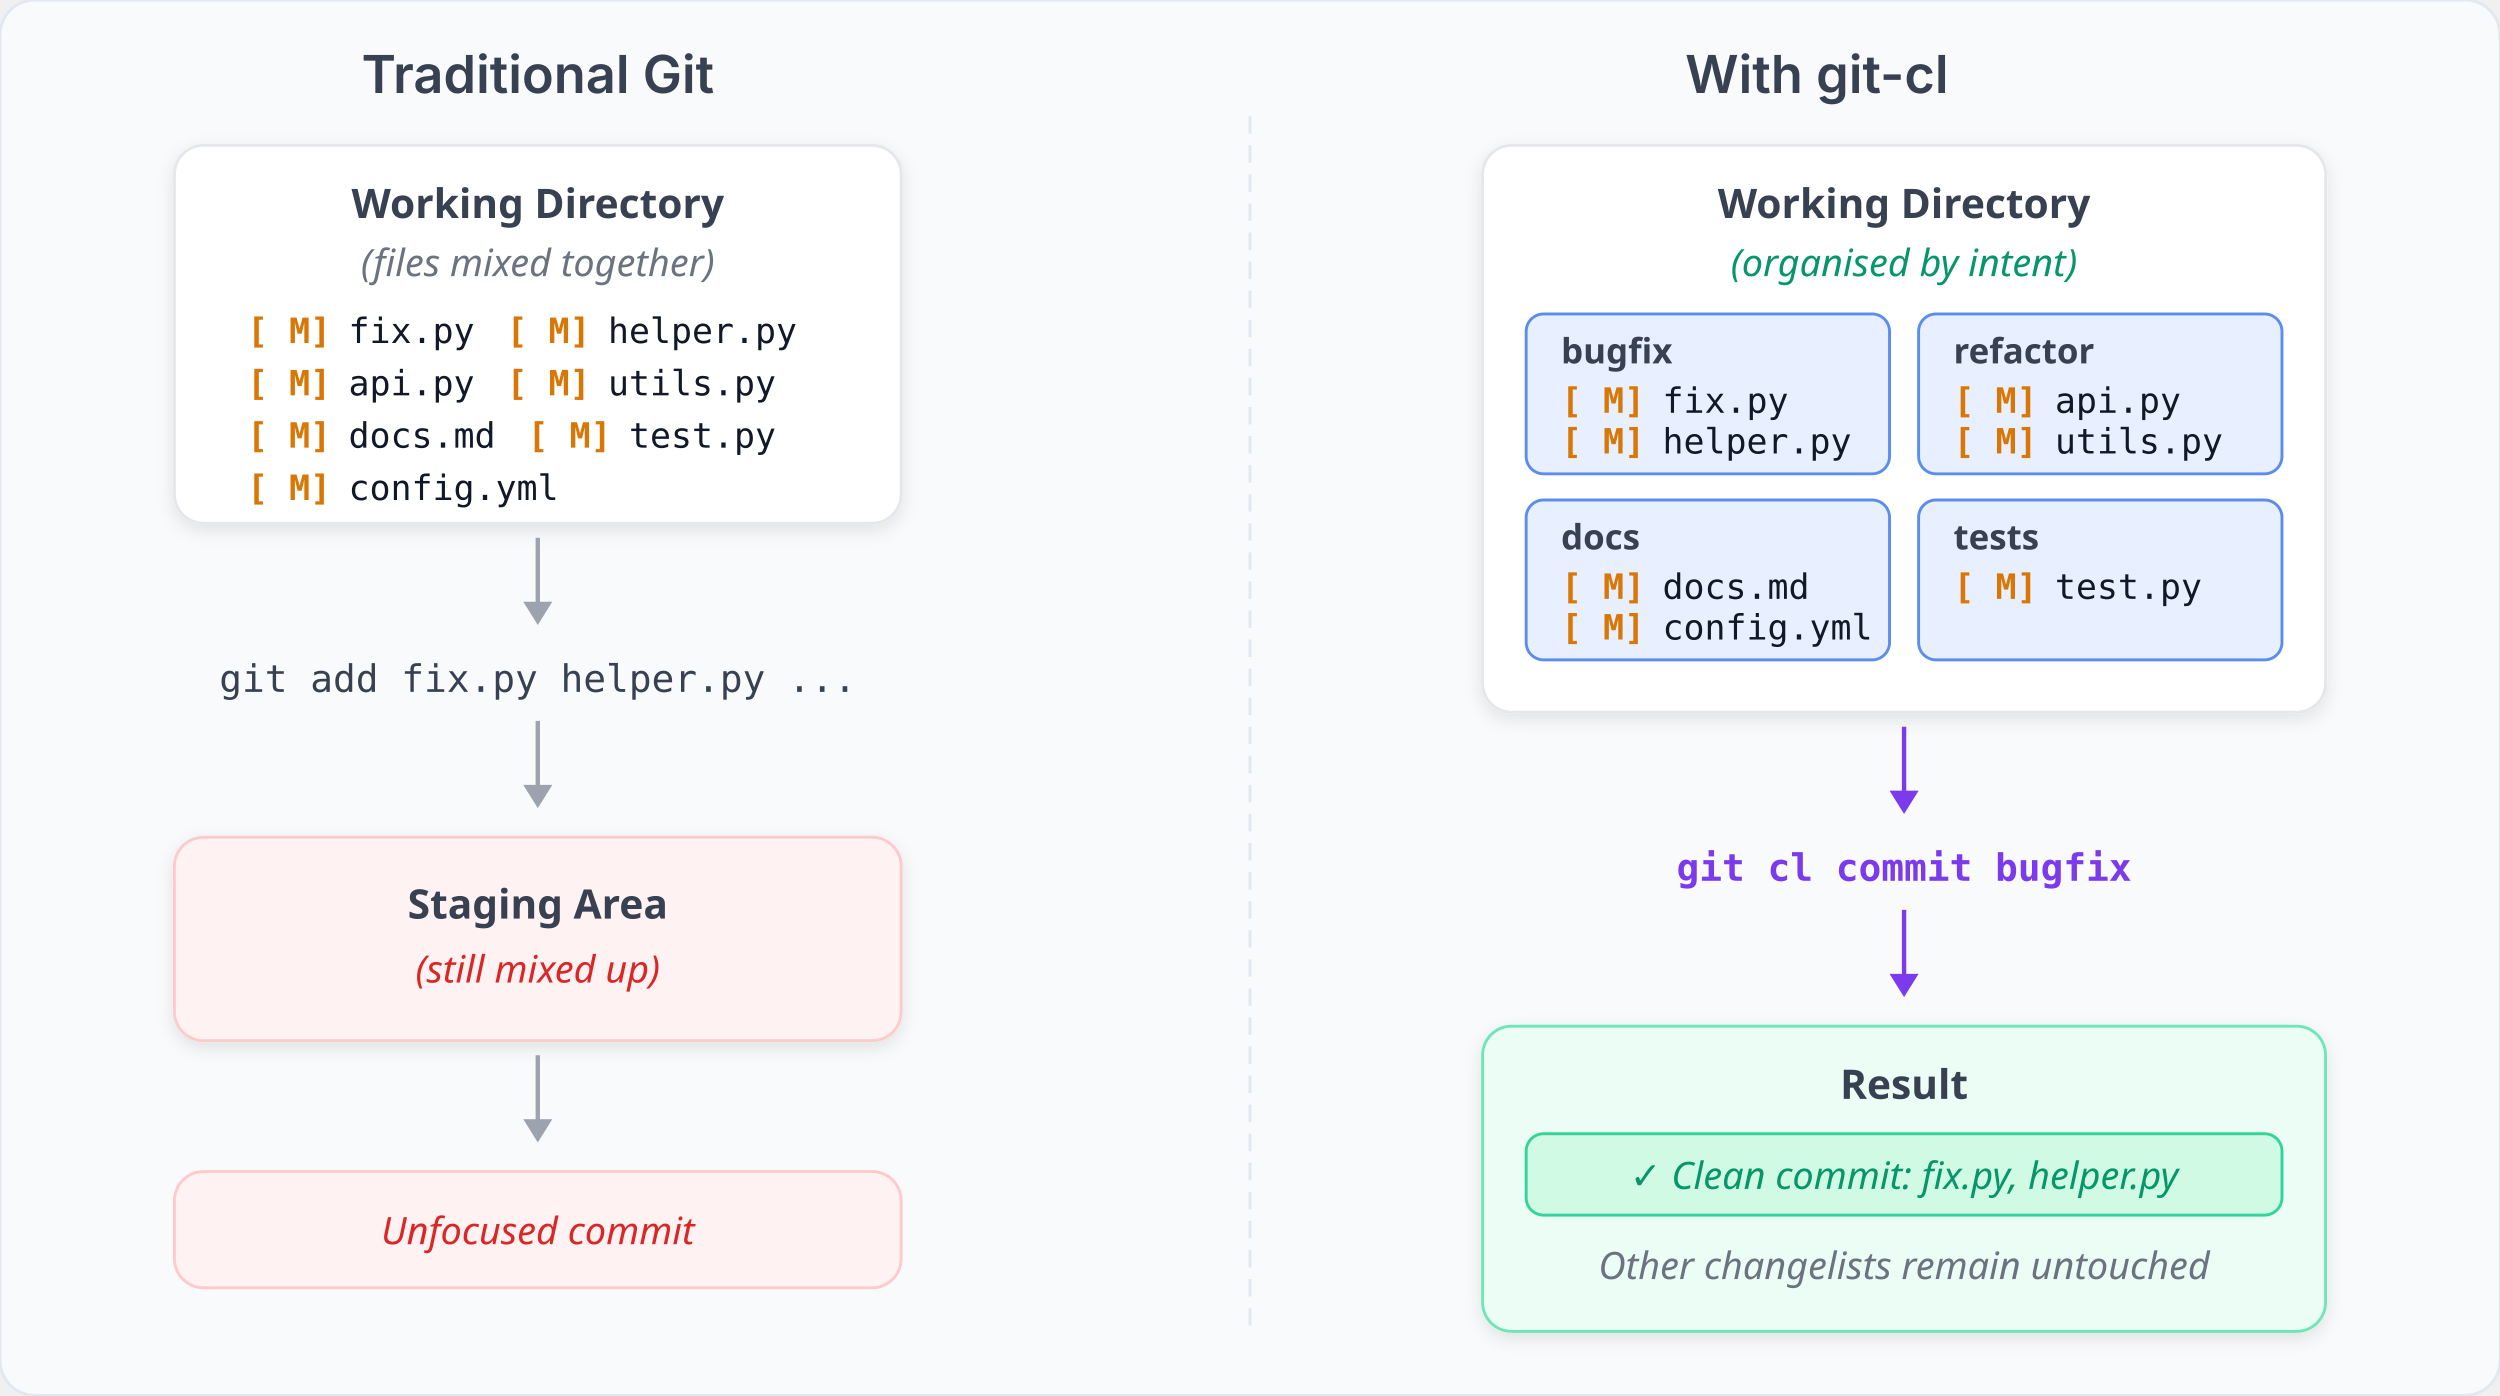
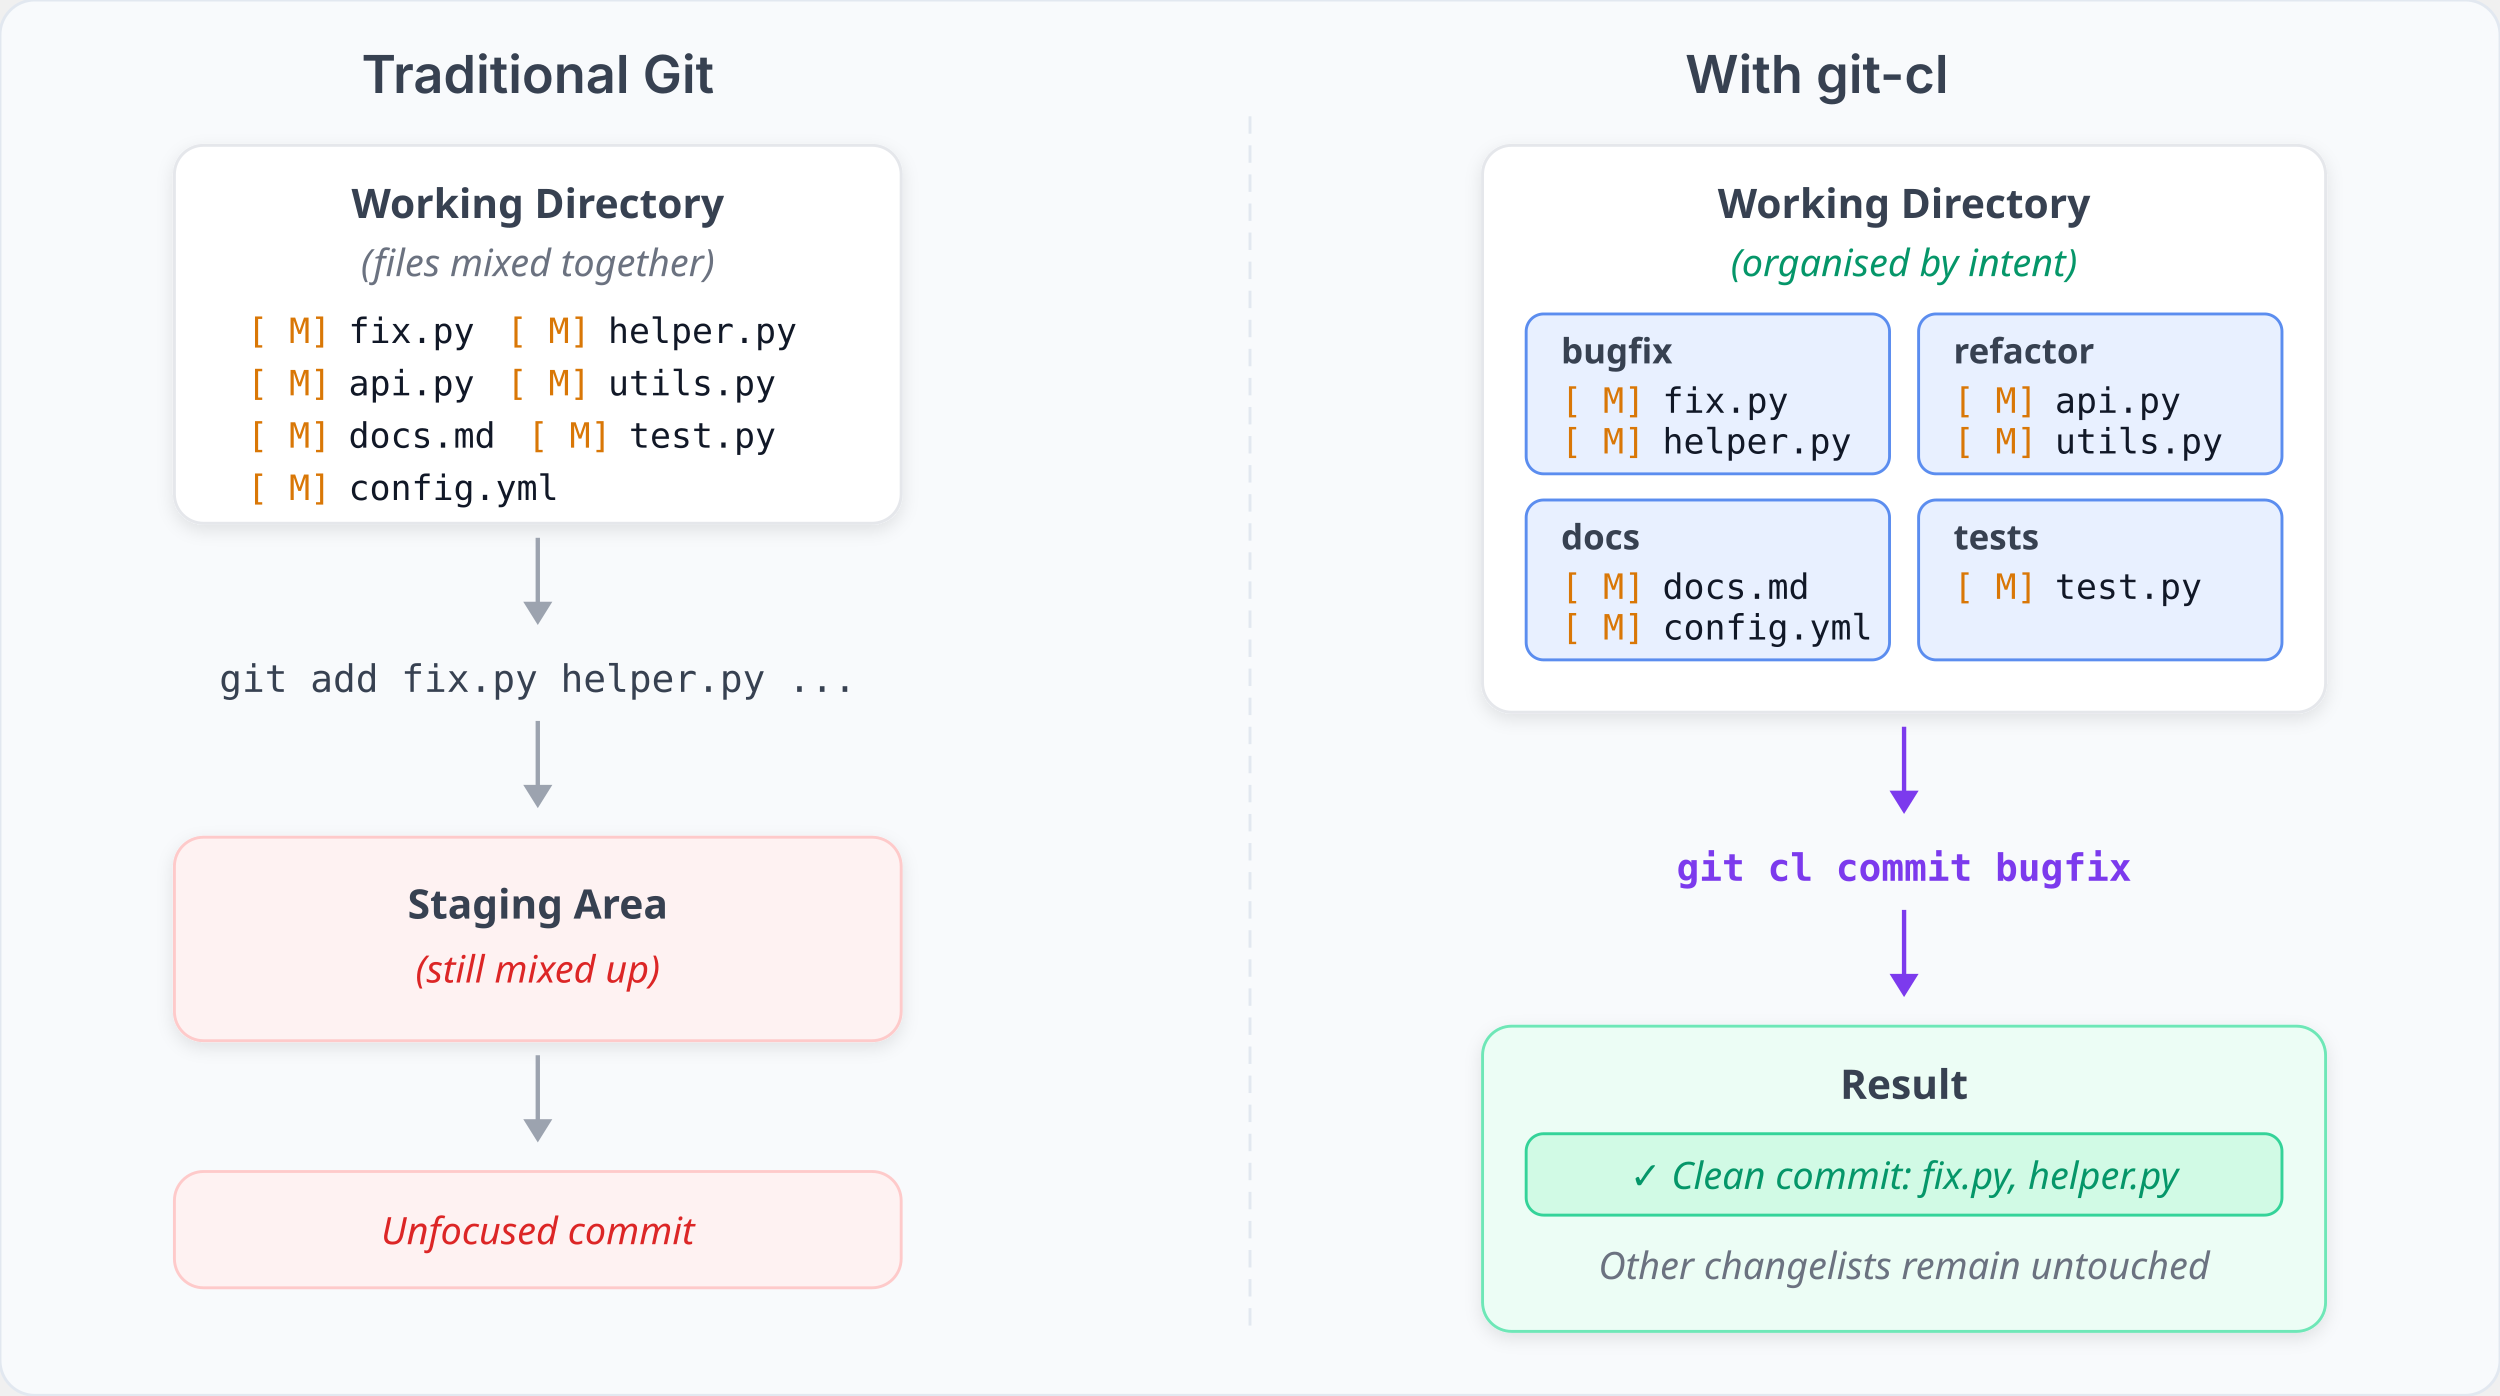
<svg xmlns="http://www.w3.org/2000/svg" viewBox="0 0 860 480" width="860" height="480">
  <style>
    .title {
      font-family: system-ui, -apple-system, BlinkMacSystemFont, "Segoe UI", sans-serif;
      font-size: 18px;
      font-weight: 600;
      fill: #374151;
    }

    .label {
      font-family: system-ui, sans-serif;
      font-size: 14px;
      fill: #374151;
      font-weight: 600;
    }

    .sublabel {
      font-family: system-ui, sans-serif;
      font-size: 13px;
      fill: #6b7280;
      font-style: italic;
    }

    .file {
      font-family: ui-monospace, SFMono-Regular, Menlo, Consolas, monospace;
      font-size: 12px;
      fill: #111827;
    }

    .status-m {
      font-family: ui-monospace, SFMono-Regular, Menlo, Consolas, monospace;
      font-size: 12px;
      fill: #d97706;
-       font-weight: 600;
    }

    .cmd {
      font-family: ui-monospace, SFMono-Regular, Menlo, Consolas, monospace;
      font-size: 13px;
      fill: #374151;
    }

    .cmd-highlight {
      font-family: ui-monospace, SFMono-Regular, Menlo, Consolas, monospace;
      font-size: 13px;
      fill: #7c3aed;
      font-weight: 600;
    }

    .positive {
      fill: #059669;
    }

    .negative {
      fill: #dc2626;
    }

    .cl-name {
      font-family: system-ui, sans-serif;
      font-size: 12px;
      fill: #374151;
      font-weight: 600;
    }
  </style>
  <defs>
    <filter id="shadow" x="-20%" y="-20%" width="140%" height="140%">
      <feDropShadow dx="0" dy="2" stdDeviation="3" flood-color="#000" flood-opacity="0.1" />
    </filter>
  </defs>
  <rect x="0" y="0" width="860" height="480" rx="12" fill="#f8fafc" stroke="#e2e8f0" stroke-width="1" />
  <text x="185" y="32" text-anchor="middle" class="title">Traditional Git</text>
  <rect x="60" y="50" width="250" height="130" rx="10" fill="#ffffff" stroke="#e5e7eb" filter="url(#shadow)" />
  <text x="185" y="75" text-anchor="middle" class="label">Working Directory</text>
  <text x="185" y="95" text-anchor="middle" class="sublabel">(files mixed together)</text>
  <text x="85" y="118">
    <tspan class="status-m">[ M]</tspan>
    <tspan class="file" dx="3">fix.py</tspan>
    <tspan class="status-m" dx="8">[ M]</tspan>
    <tspan class="file" dx="3">helper.py</tspan>
  </text>
  <text x="85" y="136">
    <tspan class="status-m">[ M]</tspan>
    <tspan class="file" dx="3">api.py</tspan>
    <tspan class="status-m" dx="8">[ M]</tspan>
    <tspan class="file" dx="3">utils.py</tspan>
  </text>
  <text x="85" y="154">
    <tspan class="status-m">[ M]</tspan>
    <tspan class="file" dx="3">docs.md</tspan>
    <tspan class="status-m" dx="8">[ M]</tspan>
    <tspan class="file" dx="3">test.py</tspan>
  </text>
  <text x="85" y="172">
    <tspan class="status-m">[ M]</tspan>
    <tspan class="file" dx="3">config.yml</tspan>
  </text>
  <line x1="185" y1="185" x2="185" y2="210" stroke="#9ca3af" stroke-width="1.5" />
  <polygon points="185,215 180,207 190,207" fill="#9ca3af" />
  <text x="185" y="238" text-anchor="middle" class="cmd">git add fix.py helper.py ...</text>
  <line x1="185" y1="248" x2="185" y2="273" stroke="#9ca3af" stroke-width="1.5" />
  <polygon points="185,278 180,270 190,270" fill="#9ca3af" />
  <rect x="60" y="288" width="250" height="70" rx="10" fill="#fef2f2" stroke="#fecaca" filter="url(#shadow)" />
  <text x="185" y="316" text-anchor="middle" class="label">Staging Area</text>
  <text x="185" y="338" text-anchor="middle" class="sublabel negative">(still mixed up)</text>
  <line x1="185" y1="363" x2="185" y2="388" stroke="#9ca3af" stroke-width="1.5" />
  <polygon points="185,393 180,385 190,385" fill="#9ca3af" />
  <rect x="60" y="403" width="250" height="40" rx="10" fill="#fef2f2" stroke="#fecaca" />
  <text x="185" y="428" text-anchor="middle" class="sublabel negative">Unfocused commit</text>
  <line x1="430" y1="40" x2="430" y2="460" stroke="#e2e8f0" stroke-width="1" stroke-dasharray="6,4" />
  <text x="625" y="32" text-anchor="middle" class="title">With git-cl</text>
  <rect x="510" y="50" width="290" height="195" rx="10" fill="#ffffff" stroke="#e5e7eb" filter="url(#shadow)" />
  <text x="655" y="75" text-anchor="middle" class="label">Working Directory</text>
  <text x="655" y="95" text-anchor="middle" class="sublabel positive">(organised by intent)</text>
  <rect x="525" y="108" width="125" height="55" rx="6" fill="#e8f0ff" stroke="#5b8def" />
  <text x="537" y="125" class="cl-name">bugfix</text>
  <text x="537" y="142">
    <tspan class="status-m">[ M]</tspan>
    <tspan class="file" dx="3">fix.py</tspan>
  </text>
  <text x="537" y="156">
    <tspan class="status-m">[ M]</tspan>
    <tspan class="file" dx="3">helper.py</tspan>
  </text>
  <rect x="660" y="108" width="125" height="55" rx="6" fill="#e8f0ff" stroke="#5b8def" />
  <text x="672" y="125" class="cl-name">refactor</text>
  <text x="672" y="142">
    <tspan class="status-m">[ M]</tspan>
    <tspan class="file" dx="3">api.py</tspan>
  </text>
  <text x="672" y="156">
    <tspan class="status-m">[ M]</tspan>
    <tspan class="file" dx="3">utils.py</tspan>
  </text>
  <rect x="525" y="172" width="125" height="55" rx="6" fill="#e8f0ff" stroke="#5b8def" />
  <text x="537" y="189" class="cl-name">docs</text>
  <text x="537" y="206">
    <tspan class="status-m">[ M]</tspan>
    <tspan class="file" dx="3">docs.md</tspan>
  </text>
  <text x="537" y="220">
    <tspan class="status-m">[ M]</tspan>
    <tspan class="file" dx="3">config.yml</tspan>
  </text>
  <rect x="660" y="172" width="125" height="55" rx="6" fill="#e8f0ff" stroke="#5b8def" />
  <text x="672" y="189" class="cl-name">tests</text>
  <text x="672" y="206">
    <tspan class="status-m">[ M]</tspan>
    <tspan class="file" dx="3">test.py</tspan>
  </text>
  <line x1="655" y1="250" x2="655" y2="275" stroke="#7c3aed" stroke-width="1.5" />
  <polygon points="655,280 650,272 660,272" fill="#7c3aed" />
  <text x="655" y="303" text-anchor="middle" class="cmd-highlight">git cl commit bugfix</text>
  <line x1="655" y1="313" x2="655" y2="338" stroke="#7c3aed" stroke-width="1.5" />
  <polygon points="655,343 650,335 660,335" fill="#7c3aed" />
  <rect x="510" y="353" width="290" height="105" rx="10" fill="#ecfdf5" stroke="#6ee7b7" filter="url(#shadow)" />
  <text x="655" y="378" text-anchor="middle" class="label">Result</text>
  <rect x="525" y="390" width="260" height="28" rx="6" fill="#d1fae5" stroke="#34d399" />
  <text x="655" y="409" text-anchor="middle" class="sublabel positive">✓ Clean commit: fix.py, helper.py</text>
  <text x="655" y="440" text-anchor="middle" class="sublabel">Other changelists remain untouched</text>
</svg>
